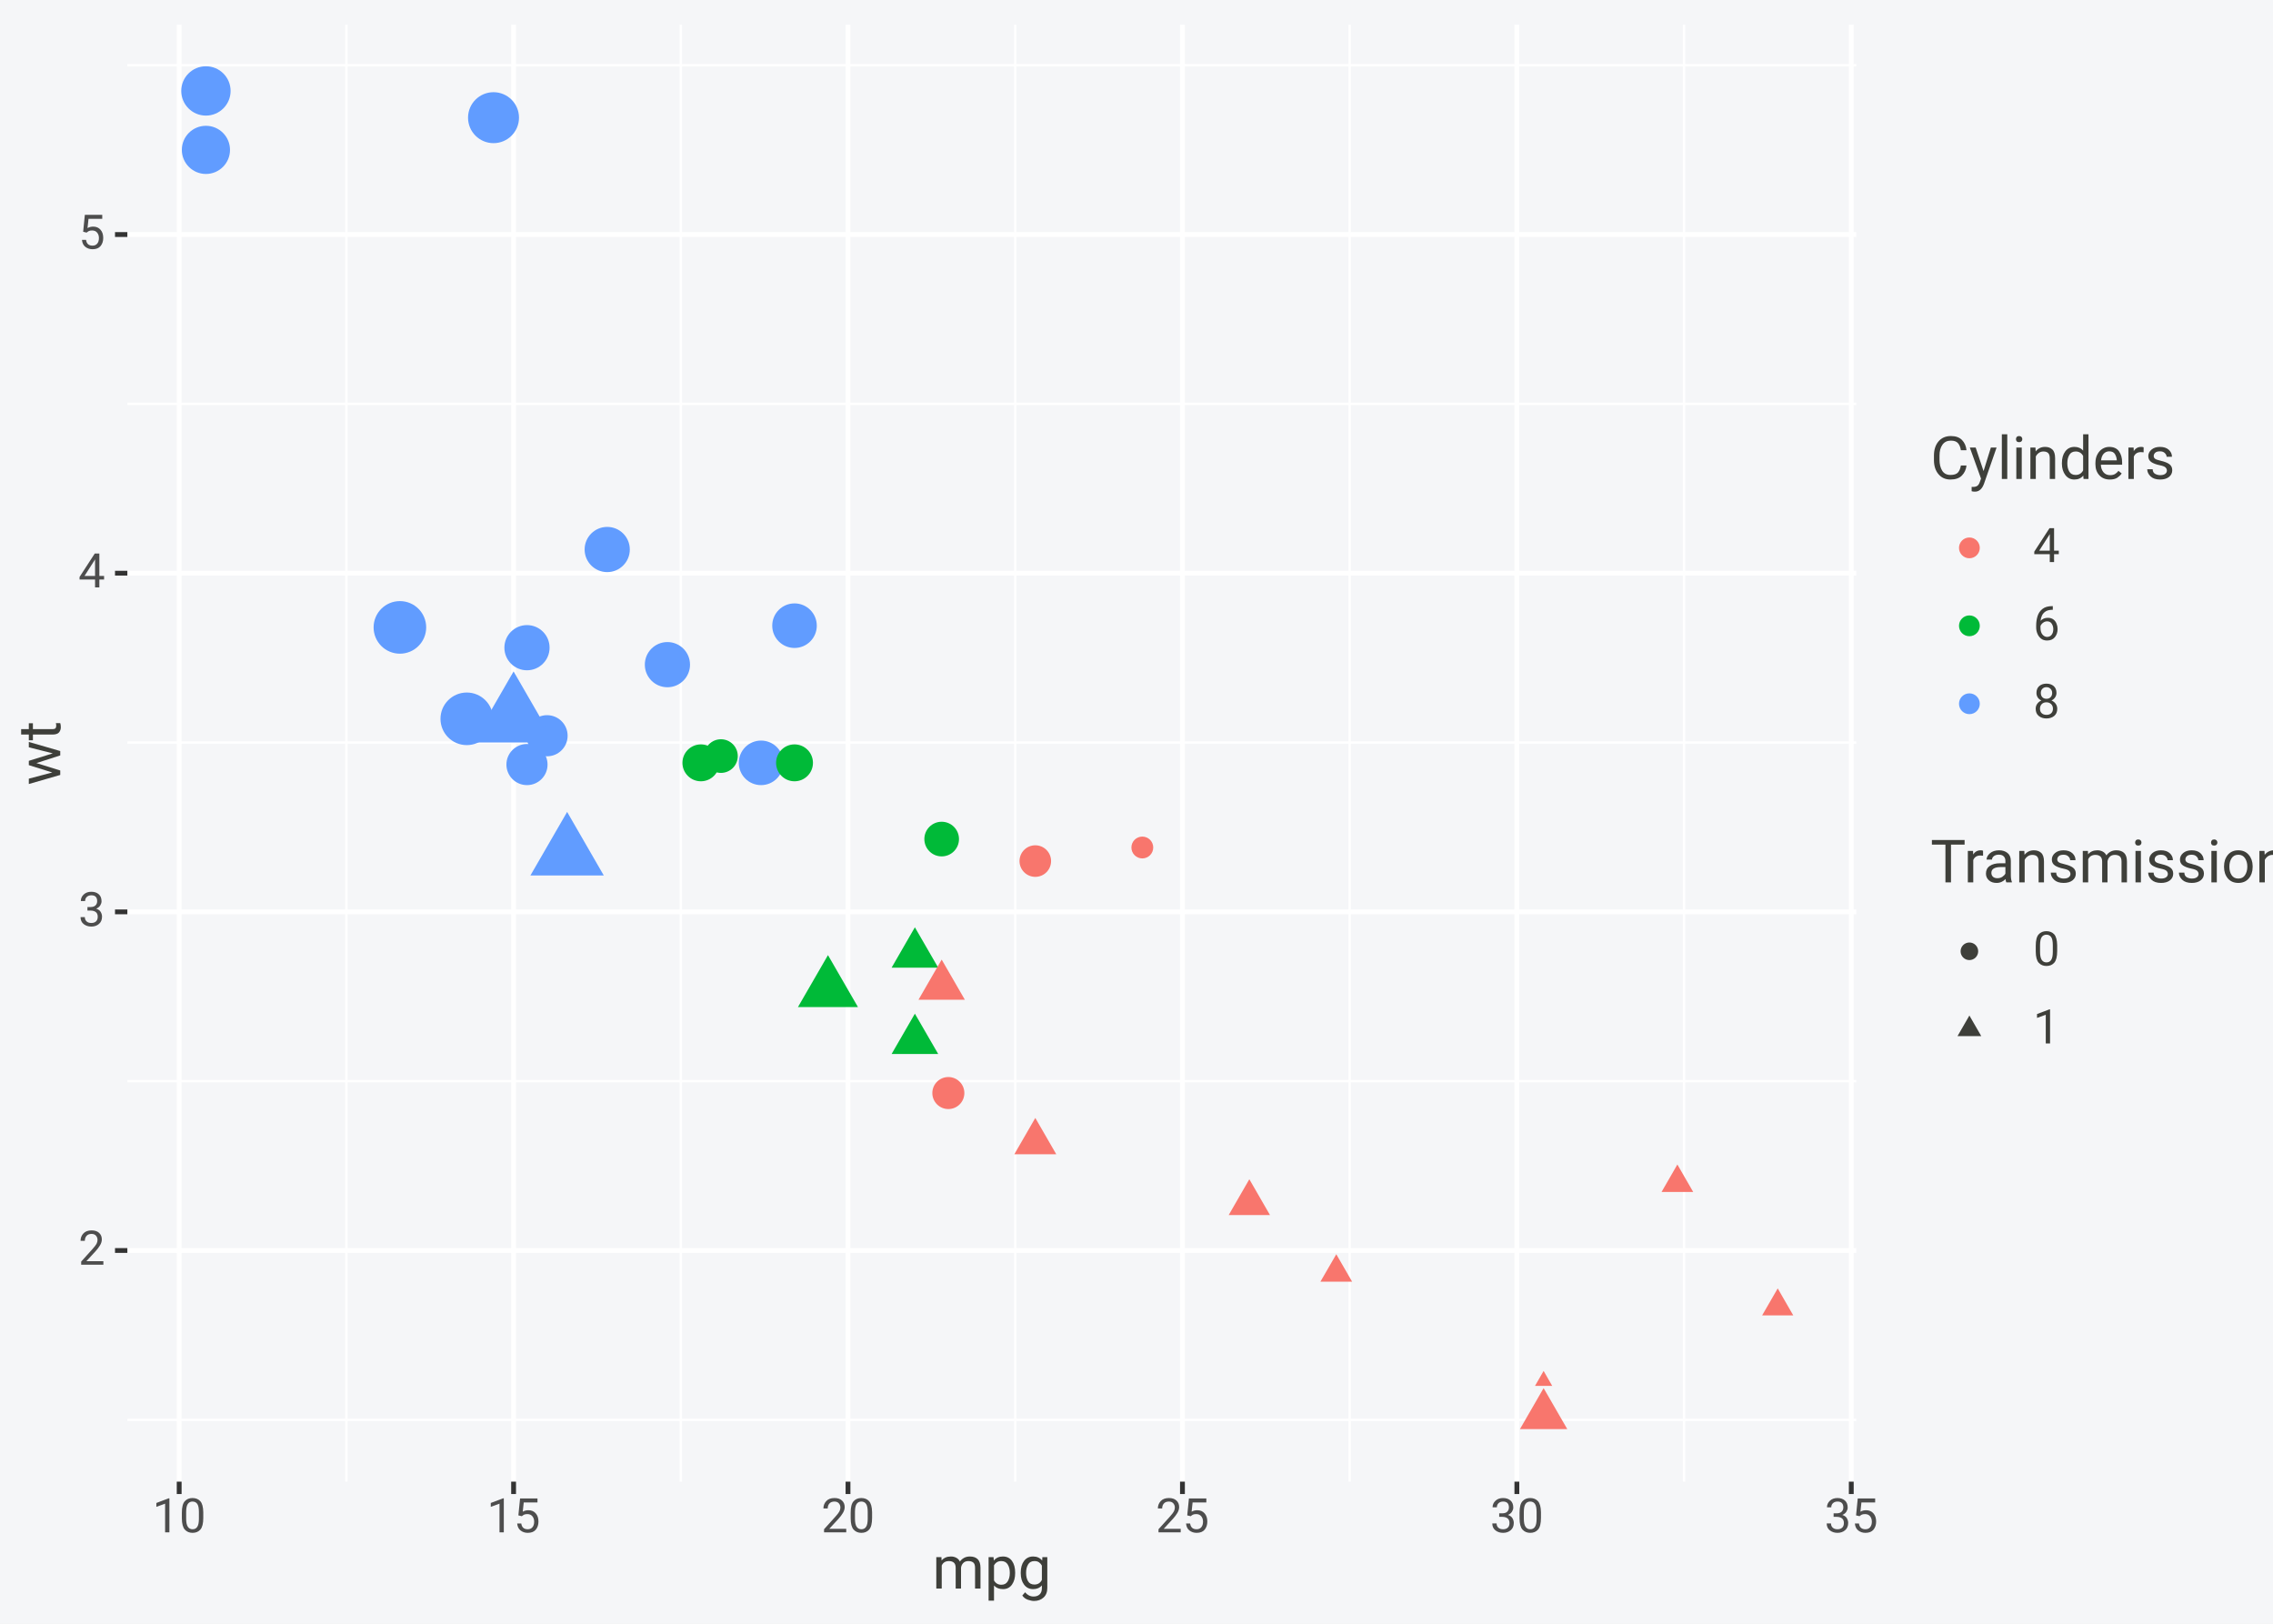
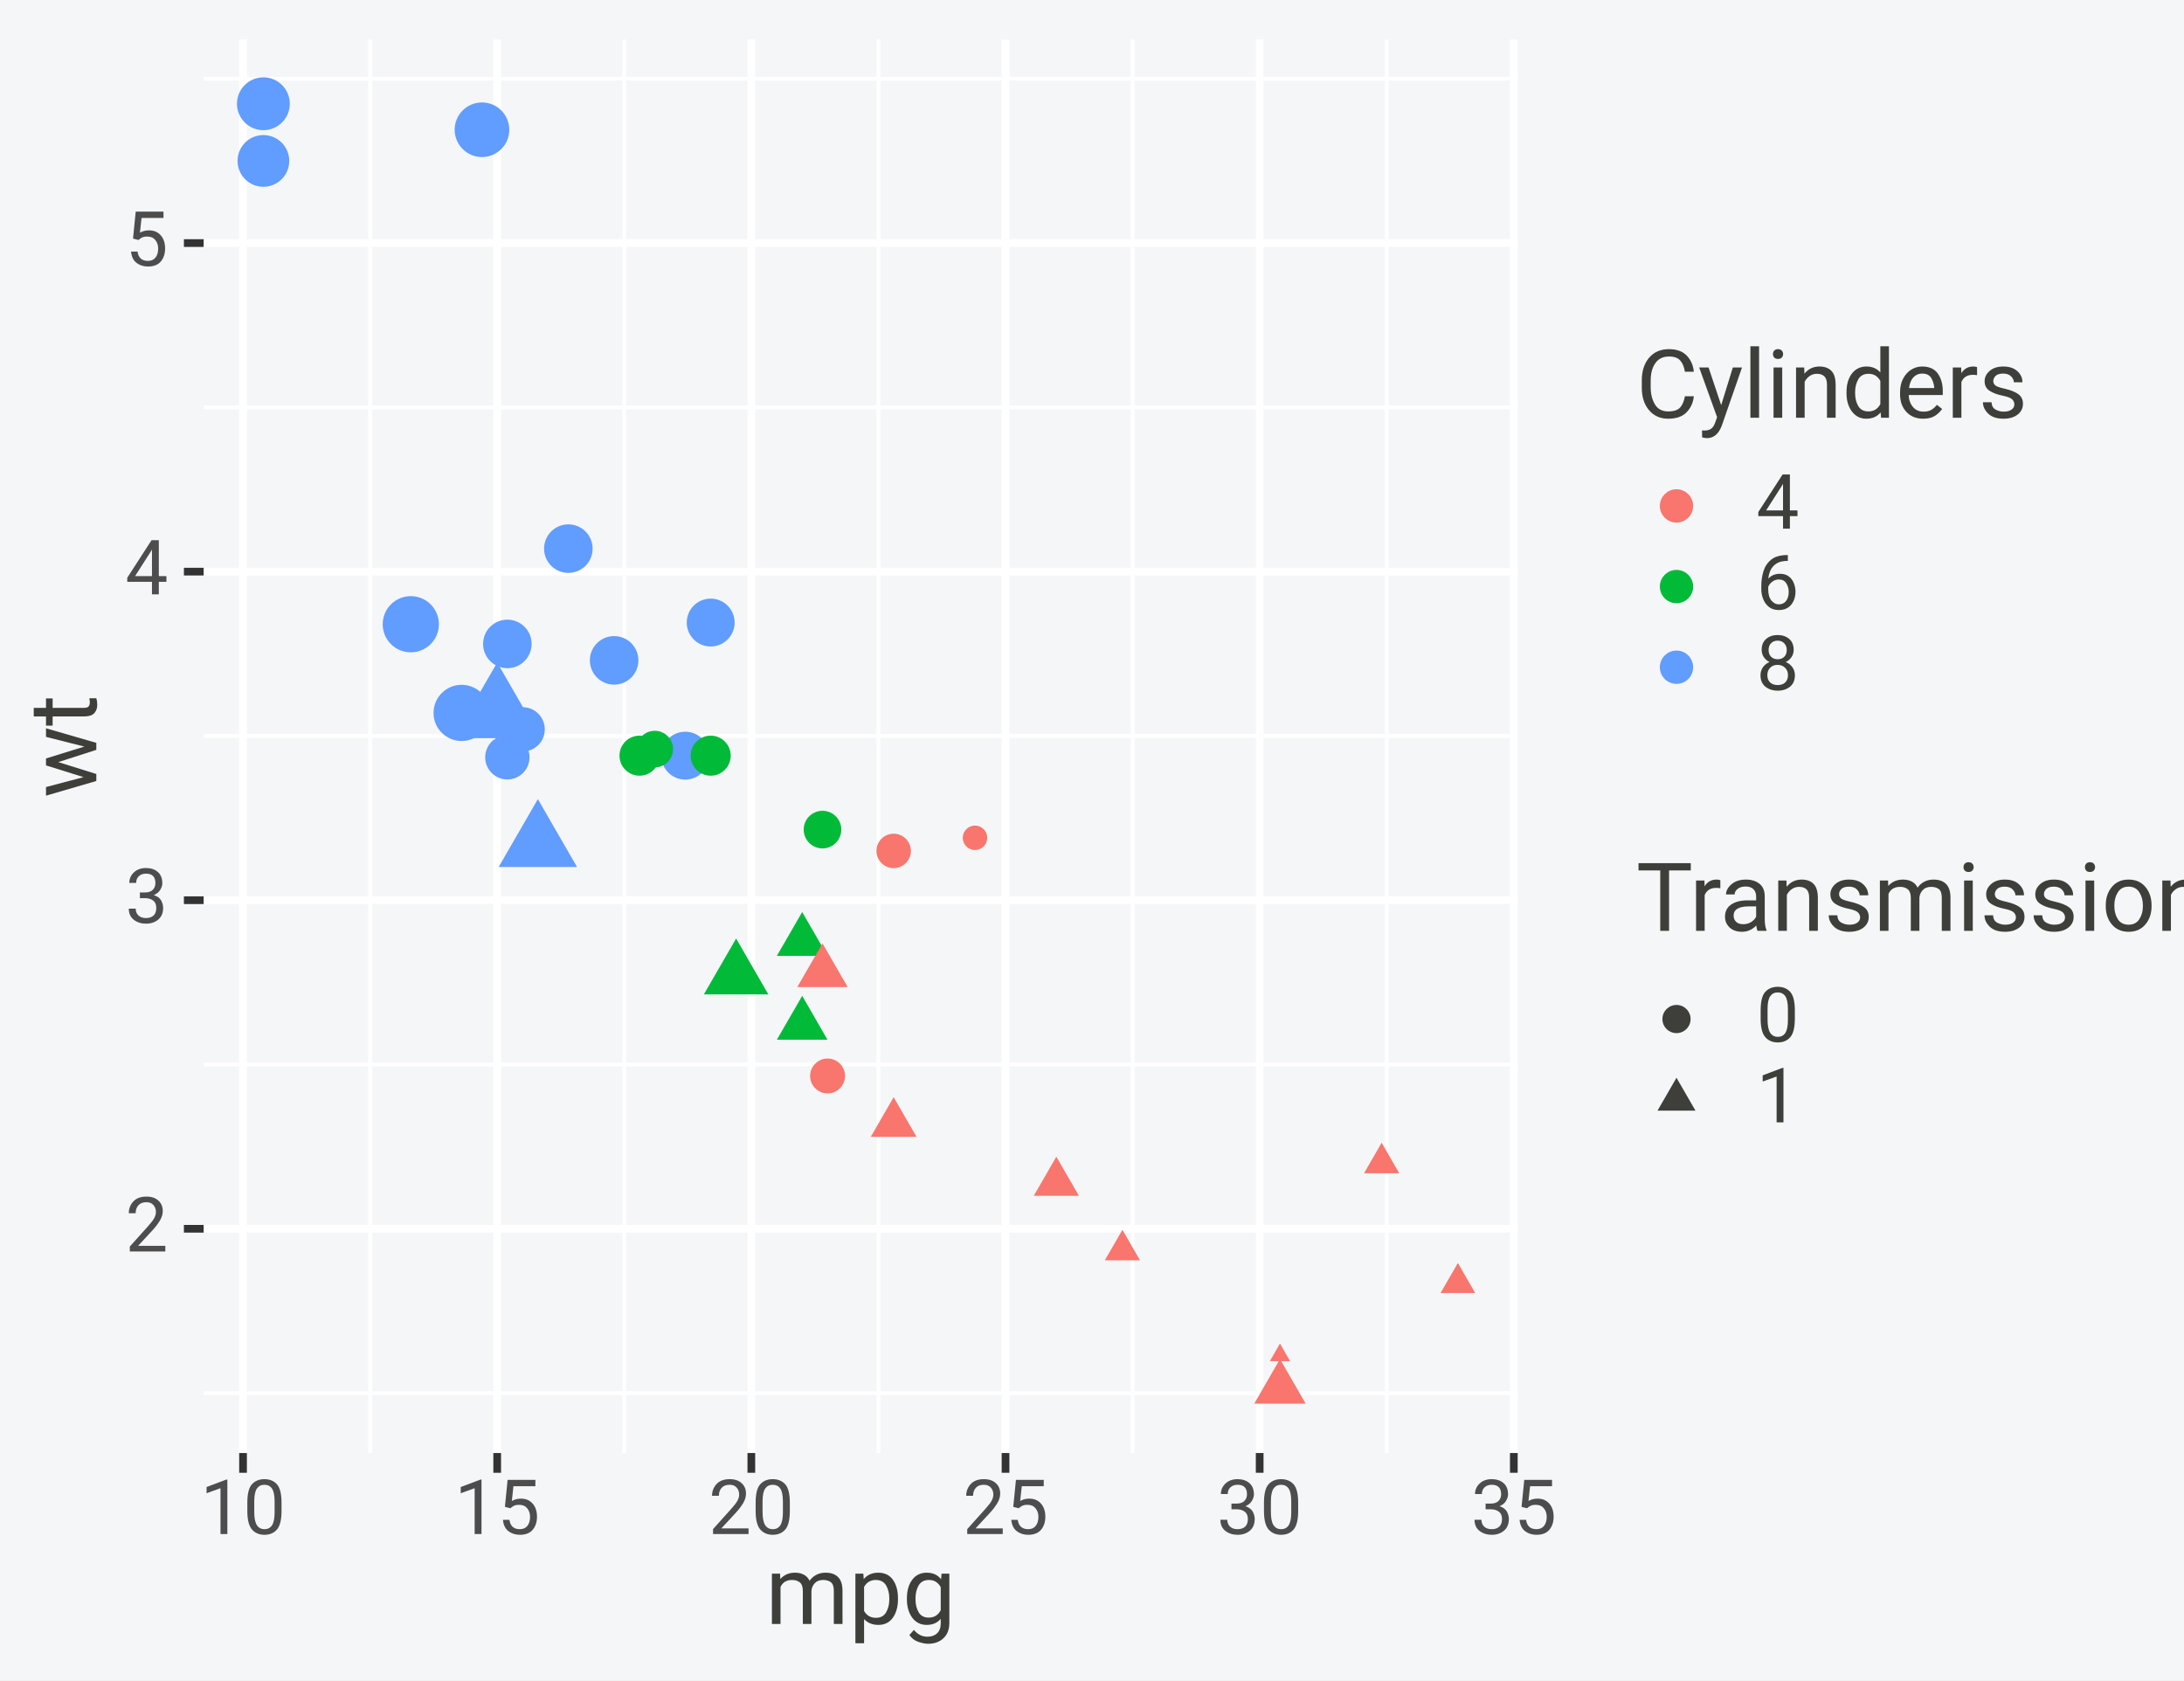
- <svg xmlns="http://www.w3.org/2000/svg" width="504.00pt" height="360.00pt" viewBox="0 0 504.00 360.00">
+ <svg xmlns="http://www.w3.org/2000/svg" width="468.00pt" height="360.00pt" viewBox="0 0 468.00 360.00">
  <g class="svglite">
    <defs>
      <style type="text/css">
    /* theme-aware-processed */
    .svglite line, .svglite polyline, .svglite polygon, .svglite path, .svglite circle {
      fill: none;
      stroke: #3E3F3A;
      stroke-linecap: round;
      stroke-linejoin: round;
      stroke-miterlimit: 10.00;
    }
    .svglite &gt; g &gt; rect {
      fill: none;
      stroke: #3E3F3A;
      stroke-linecap: round;
      stroke-linejoin: round;
      stroke-miterlimit: 10.00;
    }
    .svglite text {
      white-space: pre;
      fill: #3E3F3A;
    }
    .svglite g.glyphgroup path {
      fill: inherit;
      stroke: none;
    }
  </style>
    </defs>
    <rect width="100%" height="100%" style="stroke: none; fill: #F5F6F8;" />
    <defs>
-       <clipPath id="cpMC4wMHw1MDQuMDB8MC4wMHwzNjAuMDA=">
-         <rect x="0.00" y="0.00" width="504.00" height="360.00" />
+       <clipPath id="cpMC4wMHw0NjguMDB8MC4wMHwzNjAuMDA=">
+         <rect x="0.00" y="0.00" width="468.00" height="360.00" />
      </clipPath>
    </defs>
-     <g clip-path="url(#cpMC4wMHw1MDQuMDB8MC4wMHwzNjAuMDA=)">
-       <rect x="0" y="0.00" width="504.00" height="360.00" style="stroke-width: 1.07; stroke: none;" />
+     <g clip-path="url(#cpMC4wMHw0NjguMDB8MC4wMHwzNjAuMDA=)">
+       <rect x="0.00" y="0.00" width="468.00" height="360.00" style="stroke-width: 1.65; stroke: none;" />
    </g>
    <defs>
-       <clipPath id="cpMjguMjR8NDExLjYwfDUuNDh8MzI4LjUw">
-         <rect x="28.24" y="5.48" width="383.37" height="323.02" />
+       <clipPath id="cpNDMuNjR8MzI1LjIxfDguNDd8MzExLjMz">
+         <rect x="43.64" y="8.47" width="281.57" height="302.86" />
      </clipPath>
    </defs>
-     <g clip-path="url(#cpMjguMjR8NDExLjYwfDUuNDh8MzI4LjUw)">
-       <rect x="28.24" y="5.48" width="383.37" height="323.02" style="stroke-width: 1.07; stroke: none;" />
-       <polyline points="28.24,314.80 411.60,314.80 " style="stroke-width: 0.53; stroke: #FFFFFF; stroke-linecap: butt;" />
-       <polyline points="28.24,239.71 411.60,239.71 " style="stroke-width: 0.53; stroke: #FFFFFF; stroke-linecap: butt;" />
-       <polyline points="28.24,164.63 411.60,164.63 " style="stroke-width: 0.53; stroke: #FFFFFF; stroke-linecap: butt;" />
-       <polyline points="28.24,89.54 411.60,89.54 " style="stroke-width: 0.53; stroke: #FFFFFF; stroke-linecap: butt;" />
-       <polyline points="28.24,14.46 411.60,14.46 " style="stroke-width: 0.53; stroke: #FFFFFF; stroke-linecap: butt;" />
-       <polyline points="76.81,328.50 76.81,5.48 " style="stroke-width: 0.53; stroke: #FFFFFF; stroke-linecap: butt;" />
-       <polyline points="150.96,328.50 150.96,5.48 " style="stroke-width: 0.53; stroke: #FFFFFF; stroke-linecap: butt;" />
-       <polyline points="225.11,328.50 225.11,5.48 " style="stroke-width: 0.53; stroke: #FFFFFF; stroke-linecap: butt;" />
-       <polyline points="299.26,328.50 299.26,5.48 " style="stroke-width: 0.53; stroke: #FFFFFF; stroke-linecap: butt;" />
-       <polyline points="373.41,328.50 373.41,5.48 " style="stroke-width: 0.53; stroke: #FFFFFF; stroke-linecap: butt;" />
-       <polyline points="28.24,277.25 411.60,277.25 " style="stroke-width: 1.07; stroke: #FFFFFF; stroke-linecap: butt;" />
-       <polyline points="28.24,202.17 411.60,202.17 " style="stroke-width: 1.07; stroke: #FFFFFF; stroke-linecap: butt;" />
-       <polyline points="28.24,127.08 411.60,127.08 " style="stroke-width: 1.07; stroke: #FFFFFF; stroke-linecap: butt;" />
-       <polyline points="28.24,52.00 411.60,52.00 " style="stroke-width: 1.07; stroke: #FFFFFF; stroke-linecap: butt;" />
-       <polyline points="39.73,328.50 39.73,5.48 " style="stroke-width: 1.07; stroke: #FFFFFF; stroke-linecap: butt;" />
-       <polyline points="113.88,328.50 113.88,5.48 " style="stroke-width: 1.07; stroke: #FFFFFF; stroke-linecap: butt;" />
-       <polyline points="188.03,328.50 188.03,5.48 " style="stroke-width: 1.07; stroke: #FFFFFF; stroke-linecap: butt;" />
-       <polyline points="262.19,328.50 262.19,5.48 " style="stroke-width: 1.07; stroke: #FFFFFF; stroke-linecap: butt;" />
-       <polyline points="336.34,328.50 336.34,5.48 " style="stroke-width: 1.07; stroke: #FFFFFF; stroke-linecap: butt;" />
-       <polyline points="410.49,328.50 410.49,5.48 " style="stroke-width: 1.07; stroke: #FFFFFF; stroke-linecap: butt;" />
-       <polygon points="202.86,224.74 208.03,233.68 197.70,233.68 " style="stroke-width: 0.71; stroke: none; fill: #00BA38;" />
-       <polygon points="202.86,205.59 208.03,214.54 197.70,214.54 " style="stroke-width: 0.71; stroke: none; fill: #00BA38;" />
-       <polygon points="229.56,247.86 234.21,255.91 224.91,255.91 " style="stroke-width: 0.71; stroke: none; fill: #F8766D;" />
-       <circle cx="208.80" cy="186.03" r="3.84" style="stroke-width: 0.71; stroke: none; fill: #00BA38;" />
-       <circle cx="168.75" cy="169.13" r="4.94" style="stroke-width: 0.71; stroke: none; fill: #619CFF;" />
-       <circle cx="159.86" cy="167.63" r="3.73" style="stroke-width: 0.71; stroke: none; fill: #00BA38;" />
-       <circle cx="103.50" cy="159.37" r="5.83" style="stroke-width: 0.71; stroke: none; fill: #619CFF;" />
-       <circle cx="253.29" cy="187.90" r="2.42" style="stroke-width: 0.71; stroke: none; fill: #F8766D;" />
-       <circle cx="229.56" cy="190.91" r="3.50" style="stroke-width: 0.71; stroke: none; fill: #F8766D;" />
-       <circle cx="176.17" cy="169.13" r="4.09" style="stroke-width: 0.71; stroke: none; fill: #00BA38;" />
-       <circle cx="155.41" cy="169.13" r="4.09" style="stroke-width: 0.71; stroke: none; fill: #00BA38;" />
-       <circle cx="134.64" cy="121.83" r="5.01" style="stroke-width: 0.71; stroke: none; fill: #619CFF;" />
-       <circle cx="147.99" cy="147.36" r="5.01" style="stroke-width: 0.71; stroke: none; fill: #619CFF;" />
-       <circle cx="116.85" cy="143.60" r="5.01" style="stroke-width: 0.71; stroke: none; fill: #619CFF;" />
-       <circle cx="45.66" cy="33.23" r="5.34" style="stroke-width: 0.71; stroke: none; fill: #619CFF;" />
-       <circle cx="45.66" cy="20.16" r="5.47" style="stroke-width: 0.71; stroke: none; fill: #619CFF;" />
-       <circle cx="109.43" cy="26.09" r="5.65" style="stroke-width: 0.71; stroke: none; fill: #619CFF;" />
-       <polygon points="371.93,258.18 375.44,264.27 368.42,264.27 " style="stroke-width: 0.71; stroke: none; fill: #F8766D;" />
-       <polygon points="342.27,303.95 344.18,307.27 340.36,307.27 " style="stroke-width: 0.71; stroke: none; fill: #F8766D;" />
-       <polygon points="394.18,285.65 397.63,291.64 390.72,291.64 " style="stroke-width: 0.71; stroke: none; fill: #F8766D;" />
-       <circle cx="210.28" cy="242.34" r="3.55" style="stroke-width: 0.71; stroke: none; fill: #F8766D;" />
-       <circle cx="121.30" cy="163.12" r="4.56" style="stroke-width: 0.71; stroke: none; fill: #619CFF;" />
-       <circle cx="116.85" cy="169.51" r="4.56" style="stroke-width: 0.71; stroke: none; fill: #619CFF;" />
-       <circle cx="88.67" cy="139.10" r="5.83" style="stroke-width: 0.71; stroke: none; fill: #619CFF;" />
-       <circle cx="176.17" cy="138.72" r="4.94" style="stroke-width: 0.71; stroke: none; fill: #619CFF;" />
-       <polygon points="296.30,278.08 299.81,284.16 292.78,284.16 " style="stroke-width: 0.71; stroke: none; fill: #F8766D;" />
-       <polygon points="277.02,261.45 281.60,269.39 272.44,269.39 " style="stroke-width: 0.71; stroke: none; fill: #F8766D;" />
-       <polygon points="342.27,307.76 347.52,316.85 337.02,316.85 " style="stroke-width: 0.71; stroke: none; fill: #F8766D;" />
-       <polygon points="125.75,180.01 133.88,194.10 117.61,194.10 " style="stroke-width: 0.71; stroke: none; fill: #619CFF;" />
-       <polygon points="183.59,211.76 190.24,223.28 176.93,223.28 " style="stroke-width: 0.71; stroke: none; fill: #00BA38;" />
-       <polygon points="113.88,148.86 122.98,164.62 104.78,164.62 " style="stroke-width: 0.71; stroke: none; fill: #619CFF;" />
-       <polygon points="208.80,212.75 213.94,221.65 203.66,221.65 " style="stroke-width: 0.71; stroke: none; fill: #F8766D;" />
+     <g clip-path="url(#cpNDMuNjR8MzI1LjIxfDguNDd8MzExLjMz)">
+       <rect x="43.64" y="8.47" width="281.57" height="302.86" style="stroke-width: 1.65; stroke: none;" />
+       <polyline points="43.64,298.48 325.21,298.48 " style="stroke-width: 0.82; stroke: #FFFFFF; stroke-linecap: butt;" />
+       <polyline points="43.64,228.08 325.21,228.08 " style="stroke-width: 0.82; stroke: #FFFFFF; stroke-linecap: butt;" />
+       <polyline points="43.64,157.68 325.21,157.68 " style="stroke-width: 0.82; stroke: #FFFFFF; stroke-linecap: butt;" />
+       <polyline points="43.64,87.28 325.21,87.28 " style="stroke-width: 0.82; stroke: #FFFFFF; stroke-linecap: butt;" />
+       <polyline points="43.64,16.88 325.21,16.88 " style="stroke-width: 0.82; stroke: #FFFFFF; stroke-linecap: butt;" />
+       <polyline points="79.31,311.33 79.31,8.47 " style="stroke-width: 0.82; stroke: #FFFFFF; stroke-linecap: butt;" />
+       <polyline points="133.77,311.33 133.77,8.47 " style="stroke-width: 0.82; stroke: #FFFFFF; stroke-linecap: butt;" />
+       <polyline points="188.24,311.33 188.24,8.47 " style="stroke-width: 0.82; stroke: #FFFFFF; stroke-linecap: butt;" />
+       <polyline points="242.70,311.33 242.70,8.47 " style="stroke-width: 0.82; stroke: #FFFFFF; stroke-linecap: butt;" />
+       <polyline points="297.16,311.33 297.16,8.47 " style="stroke-width: 0.82; stroke: #FFFFFF; stroke-linecap: butt;" />
+       <polyline points="43.64,263.28 325.21,263.28 " style="stroke-width: 1.65; stroke: #FFFFFF; stroke-linecap: butt;" />
+       <polyline points="43.64,192.88 325.21,192.88 " style="stroke-width: 1.65; stroke: #FFFFFF; stroke-linecap: butt;" />
+       <polyline points="43.64,122.48 325.21,122.48 " style="stroke-width: 1.65; stroke: #FFFFFF; stroke-linecap: butt;" />
+       <polyline points="43.64,52.08 325.21,52.08 " style="stroke-width: 1.65; stroke: #FFFFFF; stroke-linecap: butt;" />
+       <polyline points="52.08,311.33 52.08,8.47 " style="stroke-width: 1.65; stroke: #FFFFFF; stroke-linecap: butt;" />
+       <polyline points="106.54,311.33 106.54,8.47 " style="stroke-width: 1.65; stroke: #FFFFFF; stroke-linecap: butt;" />
+       <polyline points="161.00,311.33 161.00,8.47 " style="stroke-width: 1.65; stroke: #FFFFFF; stroke-linecap: butt;" />
+       <polyline points="215.47,311.33 215.47,8.47 " style="stroke-width: 1.65; stroke: #FFFFFF; stroke-linecap: butt;" />
+       <polyline points="269.93,311.33 269.93,8.47 " style="stroke-width: 1.65; stroke: #FFFFFF; stroke-linecap: butt;" />
+       <polyline points="324.39,311.33 324.39,8.47 " style="stroke-width: 1.65; stroke: #FFFFFF; stroke-linecap: butt;" />
+       <polygon points="171.90,213.37 177.32,222.77 166.47,222.77 " style="stroke-width: 1.10; stroke: none; fill: #00BA38;" />
+       <polygon points="171.90,195.41 177.32,204.81 166.47,204.81 " style="stroke-width: 1.10; stroke: none; fill: #00BA38;" />
+       <polygon points="191.50,235.08 196.41,243.59 186.59,243.59 " style="stroke-width: 1.10; stroke: none; fill: #F8766D;" />
+       <circle cx="176.25" cy="177.75" r="4.03" style="stroke-width: 1.10; stroke: none; fill: #00BA38;" />
+       <circle cx="146.84" cy="161.91" r="5.13" style="stroke-width: 1.10; stroke: none; fill: #619CFF;" />
+       <circle cx="140.31" cy="160.50" r="3.92" style="stroke-width: 1.10; stroke: none; fill: #00BA38;" />
+       <circle cx="98.92" cy="152.75" r="6.02" style="stroke-width: 1.10; stroke: none; fill: #619CFF;" />
+       <circle cx="208.93" cy="179.51" r="2.62" style="stroke-width: 1.10; stroke: none; fill: #F8766D;" />
+       <circle cx="191.50" cy="182.32" r="3.69" style="stroke-width: 1.10; stroke: none; fill: #F8766D;" />
+       <circle cx="152.29" cy="161.91" r="4.29" style="stroke-width: 1.10; stroke: none; fill: #00BA38;" />
+       <circle cx="137.04" cy="161.91" r="4.29" style="stroke-width: 1.10; stroke: none; fill: #00BA38;" />
+       <circle cx="121.79" cy="117.55" r="5.20" style="stroke-width: 1.10; stroke: none; fill: #619CFF;" />
+       <circle cx="131.60" cy="141.49" r="5.20" style="stroke-width: 1.10; stroke: none; fill: #619CFF;" />
+       <circle cx="108.72" cy="137.97" r="5.20" style="stroke-width: 1.10; stroke: none; fill: #619CFF;" />
+       <circle cx="56.44" cy="34.48" r="5.54" style="stroke-width: 1.10; stroke: none; fill: #619CFF;" />
+       <circle cx="56.44" cy="22.23" r="5.66" style="stroke-width: 1.10; stroke: none; fill: #619CFF;" />
+       <circle cx="103.28" cy="27.80" r="5.85" style="stroke-width: 1.10; stroke: none; fill: #619CFF;" />
+       <polygon points="296.07,244.84 299.84,251.38 292.30,251.38 " style="stroke-width: 1.10; stroke: none; fill: #F8766D;" />
+       <polygon points="274.28,287.87 276.46,291.64 272.11,291.64 " style="stroke-width: 1.10; stroke: none; fill: #F8766D;" />
+       <polygon points="312.41,270.61 316.12,277.04 308.69,277.04 " style="stroke-width: 1.10; stroke: none; fill: #F8766D;" />
+       <circle cx="177.34" cy="230.54" r="3.74" style="stroke-width: 1.10; stroke: none; fill: #F8766D;" />
+       <circle cx="111.99" cy="156.27" r="4.75" style="stroke-width: 1.10; stroke: none; fill: #619CFF;" />
+       <circle cx="108.72" cy="162.26" r="4.75" style="stroke-width: 1.10; stroke: none; fill: #619CFF;" />
+       <circle cx="88.03" cy="133.75" r="6.02" style="stroke-width: 1.10; stroke: none; fill: #619CFF;" />
+       <circle cx="152.29" cy="133.39" r="5.13" style="stroke-width: 1.10; stroke: none; fill: #619CFF;" />
+       <polygon points="240.52,263.50 244.29,270.03 236.75,270.03 " style="stroke-width: 1.10; stroke: none; fill: #F8766D;" />
+       <polygon points="226.36,247.83 231.20,256.22 221.52,256.22 " style="stroke-width: 1.10; stroke: none; fill: #F8766D;" />
+       <polygon points="274.28,291.20 279.79,300.74 268.77,300.74 " style="stroke-width: 1.10; stroke: none; fill: #F8766D;" />
+       <polygon points="115.26,171.22 123.65,185.76 106.86,185.76 " style="stroke-width: 1.10; stroke: none; fill: #619CFF;" />
+       <polygon points="157.74,201.09 164.65,213.06 150.83,213.06 " style="stroke-width: 1.10; stroke: none; fill: #00BA38;" />
+       <polygon points="106.54,141.95 115.90,158.16 97.18,158.16 " style="stroke-width: 1.10; stroke: none; fill: #619CFF;" />
+       <polygon points="176.25,202.13 181.65,211.49 170.85,211.49 " style="stroke-width: 1.10; stroke: none; fill: #F8766D;" />
    </g>
-     <g clip-path="url(#cpMC4wMHw1MDQuMDB8MC4wMHwzNjAuMDA=)">
-       <text x="23.31" y="280.40" text-anchor="end" style="font-size: 0.88em;fill: #4D4D4D; font-family: &quot;Roboto&quot;, -apple-system, BlinkMacSystemFont, &quot;Segoe UI&quot;, system-ui, sans-serif;">2</text>
-       <text x="23.31" y="205.32" text-anchor="end" style="font-size: 0.88em;fill: #4D4D4D; font-family: &quot;Roboto&quot;, -apple-system, BlinkMacSystemFont, &quot;Segoe UI&quot;, system-ui, sans-serif;">3</text>
-       <text x="23.31" y="130.23" text-anchor="end" style="font-size: 0.88em;fill: #4D4D4D; font-family: &quot;Roboto&quot;, -apple-system, BlinkMacSystemFont, &quot;Segoe UI&quot;, system-ui, sans-serif;">4</text>
-       <text x="23.31" y="55.15" text-anchor="end" style="font-size: 0.88em;fill: #4D4D4D; font-family: &quot;Roboto&quot;, -apple-system, BlinkMacSystemFont, &quot;Segoe UI&quot;, system-ui, sans-serif;">5</text>
-       <polyline points="25.50,277.25 28.24,277.25 " style="stroke-width: 1.07; stroke: #333333; stroke-linecap: butt;" />
-       <polyline points="25.50,202.17 28.24,202.17 " style="stroke-width: 1.07; stroke: #333333; stroke-linecap: butt;" />
-       <polyline points="25.50,127.08 28.24,127.08 " style="stroke-width: 1.07; stroke: #333333; stroke-linecap: butt;" />
-       <polyline points="25.50,52.00 28.24,52.00 " style="stroke-width: 1.07; stroke: #333333; stroke-linecap: butt;" />
-       <polyline points="39.73,331.24 39.73,328.50 " style="stroke-width: 1.07; stroke: #333333; stroke-linecap: butt;" />
-       <polyline points="113.88,331.24 113.88,328.50 " style="stroke-width: 1.07; stroke: #333333; stroke-linecap: butt;" />
-       <polyline points="188.03,331.24 188.03,328.50 " style="stroke-width: 1.07; stroke: #333333; stroke-linecap: butt;" />
-       <polyline points="262.19,331.24 262.19,328.50 " style="stroke-width: 1.07; stroke: #333333; stroke-linecap: butt;" />
-       <polyline points="336.34,331.24 336.34,328.50 " style="stroke-width: 1.07; stroke: #333333; stroke-linecap: butt;" />
-       <polyline points="410.49,331.24 410.49,328.50 " style="stroke-width: 1.07; stroke: #333333; stroke-linecap: butt;" />
-       <text x="39.73" y="339.74" text-anchor="middle" style="font-size: 0.88em;fill: #4D4D4D; font-family: &quot;Roboto&quot;, -apple-system, BlinkMacSystemFont, &quot;Segoe UI&quot;, system-ui, sans-serif;">10</text>
-       <text x="113.88" y="339.74" text-anchor="middle" style="font-size: 0.88em;fill: #4D4D4D; font-family: &quot;Roboto&quot;, -apple-system, BlinkMacSystemFont, &quot;Segoe UI&quot;, system-ui, sans-serif;">15</text>
-       <text x="188.03" y="339.74" text-anchor="middle" style="font-size: 0.88em;fill: #4D4D4D; font-family: &quot;Roboto&quot;, -apple-system, BlinkMacSystemFont, &quot;Segoe UI&quot;, system-ui, sans-serif;">20</text>
-       <text x="262.19" y="339.74" text-anchor="middle" style="font-size: 0.88em;fill: #4D4D4D; font-family: &quot;Roboto&quot;, -apple-system, BlinkMacSystemFont, &quot;Segoe UI&quot;, system-ui, sans-serif;">25</text>
-       <text x="336.34" y="339.74" text-anchor="middle" style="font-size: 0.88em;fill: #4D4D4D; font-family: &quot;Roboto&quot;, -apple-system, BlinkMacSystemFont, &quot;Segoe UI&quot;, system-ui, sans-serif;">30</text>
-       <text x="410.49" y="339.74" text-anchor="middle" style="font-size: 0.88em;fill: #4D4D4D; font-family: &quot;Roboto&quot;, -apple-system, BlinkMacSystemFont, &quot;Segoe UI&quot;, system-ui, sans-serif;">35</text>
-       <text x="219.92" y="352.20" text-anchor="middle" style="font-size: 1.1em; font-family: &quot;Roboto&quot;, -apple-system, BlinkMacSystemFont, &quot;Segoe UI&quot;, system-ui, sans-serif;">mpg</text>
-       <text transform="translate(13.36,166.99) rotate(-90)" text-anchor="middle" style="font-size: 1.1em; font-family: &quot;Roboto&quot;, -apple-system, BlinkMacSystemFont, &quot;Segoe UI&quot;, system-ui, sans-serif;">wt</text>
-       <rect x="422.56" y="91.68" width="75.96" height="150.63" style="stroke-width: 0.75; stroke: none;" />
-       <rect x="422.56" y="91.68" width="56.80" height="78.47" style="stroke-width: 1.07; stroke: none;" />
-       <text x="428.04" y="106.19" style="font-size: 1.1em; font-family: &quot;Roboto&quot;, -apple-system, BlinkMacSystemFont, &quot;Segoe UI&quot;, system-ui, sans-serif;">Cylinders</text>
-       <rect x="428.04" y="112.83" width="17.28" height="17.28" style="stroke-width: 1.07; stroke: none;" />
-       <circle cx="436.68" cy="121.47" r="1.95" style="stroke-width: 0.71; stroke: #F8766D; fill: #F8766D;" />
-       <rect x="428.04" y="130.11" width="17.28" height="17.28" style="stroke-width: 1.07; stroke: none;" />
-       <circle cx="436.68" cy="138.75" r="1.95" style="stroke-width: 0.71; stroke: #00BA38; fill: #00BA38;" />
-       <rect x="428.04" y="147.39" width="17.28" height="17.28" style="stroke-width: 1.07; stroke: none;" />
-       <circle cx="436.68" cy="156.03" r="1.95" style="stroke-width: 0.71; stroke: #619CFF; fill: #619CFF;" />
-       <text x="450.80" y="124.62" style="font-size: 0.88em; font-family: &quot;Roboto&quot;, -apple-system, BlinkMacSystemFont, &quot;Segoe UI&quot;, system-ui, sans-serif;">4</text>
-       <text x="450.80" y="141.90" style="font-size: 0.88em; font-family: &quot;Roboto&quot;, -apple-system, BlinkMacSystemFont, &quot;Segoe UI&quot;, system-ui, sans-serif;">6</text>
-       <text x="450.80" y="159.18" style="font-size: 0.88em; font-family: &quot;Roboto&quot;, -apple-system, BlinkMacSystemFont, &quot;Segoe UI&quot;, system-ui, sans-serif;">8</text>
-       <rect x="422.56" y="181.11" width="75.96" height="61.19" style="stroke-width: 1.07; stroke: none;" />
-       <text x="428.04" y="195.63" style="font-size: 1.1em; font-family: &quot;Roboto&quot;, -apple-system, BlinkMacSystemFont, &quot;Segoe UI&quot;, system-ui, sans-serif;">Transmission</text>
-       <rect x="428.04" y="202.27" width="17.28" height="17.28" style="stroke-width: 1.07; stroke: none;" />
-       <circle class="theme-fill-fg" cx="436.68" cy="210.91" r="1.95" style="stroke-width: 0.71; stroke: none; fill: #3E3F3A;" />
-       <rect x="428.04" y="219.55" width="17.28" height="17.28" style="stroke-width: 1.07; stroke: none;" />
-       <polygon class="theme-fill-fg" points="436.68,225.15 439.31,229.71 434.05,229.71 " style="stroke-width: 0.71; stroke: none; fill: #3E3F3A;" />
-       <text x="450.80" y="214.06" style="font-size: 0.88em; font-family: &quot;Roboto&quot;, -apple-system, BlinkMacSystemFont, &quot;Segoe UI&quot;, system-ui, sans-serif;">0</text>
-       <text x="450.80" y="231.34" style="font-size: 0.88em; font-family: &quot;Roboto&quot;, -apple-system, BlinkMacSystemFont, &quot;Segoe UI&quot;, system-ui, sans-serif;">1</text>
+     <g clip-path="url(#cpMC4wMHw0NjguMDB8MC4wMHwzNjAuMDA=)">
+       <text x="36.02" y="268.15" text-anchor="end" style="font-size: 1.36em;fill: #4D4D4D; font-family: &quot;Roboto&quot;, -apple-system, BlinkMacSystemFont, &quot;Segoe UI&quot;, system-ui, sans-serif;">2</text>
+       <text x="36.02" y="197.75" text-anchor="end" style="font-size: 1.36em;fill: #4D4D4D; font-family: &quot;Roboto&quot;, -apple-system, BlinkMacSystemFont, &quot;Segoe UI&quot;, system-ui, sans-serif;">3</text>
+       <text x="36.02" y="127.35" text-anchor="end" style="font-size: 1.36em;fill: #4D4D4D; font-family: &quot;Roboto&quot;, -apple-system, BlinkMacSystemFont, &quot;Segoe UI&quot;, system-ui, sans-serif;">4</text>
+       <text x="36.02" y="56.95" text-anchor="end" style="font-size: 1.36em;fill: #4D4D4D; font-family: &quot;Roboto&quot;, -apple-system, BlinkMacSystemFont, &quot;Segoe UI&quot;, system-ui, sans-serif;">5</text>
+       <polyline points="39.41,263.28 43.64,263.28 " style="stroke-width: 1.65; stroke: #333333; stroke-linecap: butt;" />
+       <polyline points="39.41,192.88 43.64,192.88 " style="stroke-width: 1.65; stroke: #333333; stroke-linecap: butt;" />
+       <polyline points="39.41,122.48 43.64,122.48 " style="stroke-width: 1.65; stroke: #333333; stroke-linecap: butt;" />
+       <polyline points="39.41,52.08 43.64,52.08 " style="stroke-width: 1.65; stroke: #333333; stroke-linecap: butt;" />
+       <polyline points="52.08,315.56 52.08,311.33 " style="stroke-width: 1.65; stroke: #333333; stroke-linecap: butt;" />
+       <polyline points="106.54,315.56 106.54,311.33 " style="stroke-width: 1.65; stroke: #333333; stroke-linecap: butt;" />
+       <polyline points="161.00,315.56 161.00,311.33 " style="stroke-width: 1.65; stroke: #333333; stroke-linecap: butt;" />
+       <polyline points="215.47,315.56 215.47,311.33 " style="stroke-width: 1.65; stroke: #333333; stroke-linecap: butt;" />
+       <polyline points="269.93,315.56 269.93,311.33 " style="stroke-width: 1.65; stroke: #333333; stroke-linecap: butt;" />
+       <polyline points="324.39,315.56 324.39,311.33 " style="stroke-width: 1.65; stroke: #333333; stroke-linecap: butt;" />
+       <text x="52.08" y="328.69" text-anchor="middle" style="font-size: 1.36em;fill: #4D4D4D; font-family: &quot;Roboto&quot;, -apple-system, BlinkMacSystemFont, &quot;Segoe UI&quot;, system-ui, sans-serif;">10</text>
+       <text x="106.54" y="328.69" text-anchor="middle" style="font-size: 1.36em;fill: #4D4D4D; font-family: &quot;Roboto&quot;, -apple-system, BlinkMacSystemFont, &quot;Segoe UI&quot;, system-ui, sans-serif;">15</text>
+       <text x="161.00" y="328.69" text-anchor="middle" style="font-size: 1.36em;fill: #4D4D4D; font-family: &quot;Roboto&quot;, -apple-system, BlinkMacSystemFont, &quot;Segoe UI&quot;, system-ui, sans-serif;">20</text>
+       <text x="215.47" y="328.69" text-anchor="middle" style="font-size: 1.36em;fill: #4D4D4D; font-family: &quot;Roboto&quot;, -apple-system, BlinkMacSystemFont, &quot;Segoe UI&quot;, system-ui, sans-serif;">25</text>
+       <text x="269.93" y="328.69" text-anchor="middle" style="font-size: 1.36em;fill: #4D4D4D; font-family: &quot;Roboto&quot;, -apple-system, BlinkMacSystemFont, &quot;Segoe UI&quot;, system-ui, sans-serif;">30</text>
+       <text x="324.39" y="328.69" text-anchor="middle" style="font-size: 1.36em;fill: #4D4D4D; font-family: &quot;Roboto&quot;, -apple-system, BlinkMacSystemFont, &quot;Segoe UI&quot;, system-ui, sans-serif;">35</text>
+       <text x="184.42" y="347.95" text-anchor="middle" style="font-size: 1.7em; font-family: &quot;Roboto&quot;, -apple-system, BlinkMacSystemFont, &quot;Segoe UI&quot;, system-ui, sans-serif;">mpg</text>
+       <text transform="translate(20.64,159.90) rotate(-90)" text-anchor="middle" style="font-size: 1.7em; font-family: &quot;Roboto&quot;, -apple-system, BlinkMacSystemFont, &quot;Segoe UI&quot;, system-ui, sans-serif;">wt</text>
+       <rect x="342.14" y="67.07" width="117.39" height="185.65" style="stroke-width: 0.75; stroke: none;" />
+       <rect x="342.14" y="67.07" width="87.80" height="93.00" style="stroke-width: 1.65; stroke: none;" />
+       <text x="350.61" y="89.51" style="font-size: 1.7em; font-family: &quot;Roboto&quot;, -apple-system, BlinkMacSystemFont, &quot;Segoe UI&quot;, system-ui, sans-serif;">Cylinders</text>
+       <rect x="350.61" y="99.76" width="17.28" height="17.28" style="stroke-width: 1.65; stroke: none;" />
+       <circle cx="359.25" cy="108.40" r="3.02" style="stroke-width: 1.10; stroke: #F8766D; fill: #F8766D;" />
+       <rect x="350.61" y="117.04" width="17.28" height="17.28" style="stroke-width: 1.65; stroke: none;" />
+       <circle cx="359.25" cy="125.68" r="3.02" style="stroke-width: 1.10; stroke: #00BA38; fill: #00BA38;" />
+       <rect x="350.61" y="134.32" width="17.28" height="17.28" style="stroke-width: 1.65; stroke: none;" />
+       <circle cx="359.25" cy="142.96" r="3.02" style="stroke-width: 1.10; stroke: #619CFF; fill: #619CFF;" />
+       <text x="376.36" y="113.27" style="font-size: 1.36em; font-family: &quot;Roboto&quot;, -apple-system, BlinkMacSystemFont, &quot;Segoe UI&quot;, system-ui, sans-serif;">4</text>
+       <text x="376.36" y="130.55" style="font-size: 1.36em; font-family: &quot;Roboto&quot;, -apple-system, BlinkMacSystemFont, &quot;Segoe UI&quot;, system-ui, sans-serif;">6</text>
+       <text x="376.36" y="147.83" style="font-size: 1.36em; font-family: &quot;Roboto&quot;, -apple-system, BlinkMacSystemFont, &quot;Segoe UI&quot;, system-ui, sans-serif;">8</text>
+       <rect x="342.14" y="177.01" width="117.39" height="75.72" style="stroke-width: 1.65; stroke: none;" />
+       <text x="350.61" y="199.44" style="font-size: 1.7em; font-family: &quot;Roboto&quot;, -apple-system, BlinkMacSystemFont, &quot;Segoe UI&quot;, system-ui, sans-serif;">Transmission</text>
+       <rect x="350.61" y="209.70" width="17.28" height="17.28" style="stroke-width: 1.65; stroke: none;" />
+       <circle class="theme-fill-fg" cx="359.25" cy="218.34" r="3.02" style="stroke-width: 1.10; stroke: none; fill: #3E3F3A;" />
+       <rect x="350.61" y="226.98" width="17.28" height="17.28" style="stroke-width: 1.65; stroke: none;" />
+       <polygon class="theme-fill-fg" points="359.25,230.92 363.32,237.97 355.18,237.97 " style="stroke-width: 1.10; stroke: none; fill: #3E3F3A;" />
+       <text x="376.36" y="223.20" style="font-size: 1.36em; font-family: &quot;Roboto&quot;, -apple-system, BlinkMacSystemFont, &quot;Segoe UI&quot;, system-ui, sans-serif;">0</text>
+       <text x="376.36" y="240.48" style="font-size: 1.36em; font-family: &quot;Roboto&quot;, -apple-system, BlinkMacSystemFont, &quot;Segoe UI&quot;, system-ui, sans-serif;">1</text>
    </g>
  </g>
</svg>
